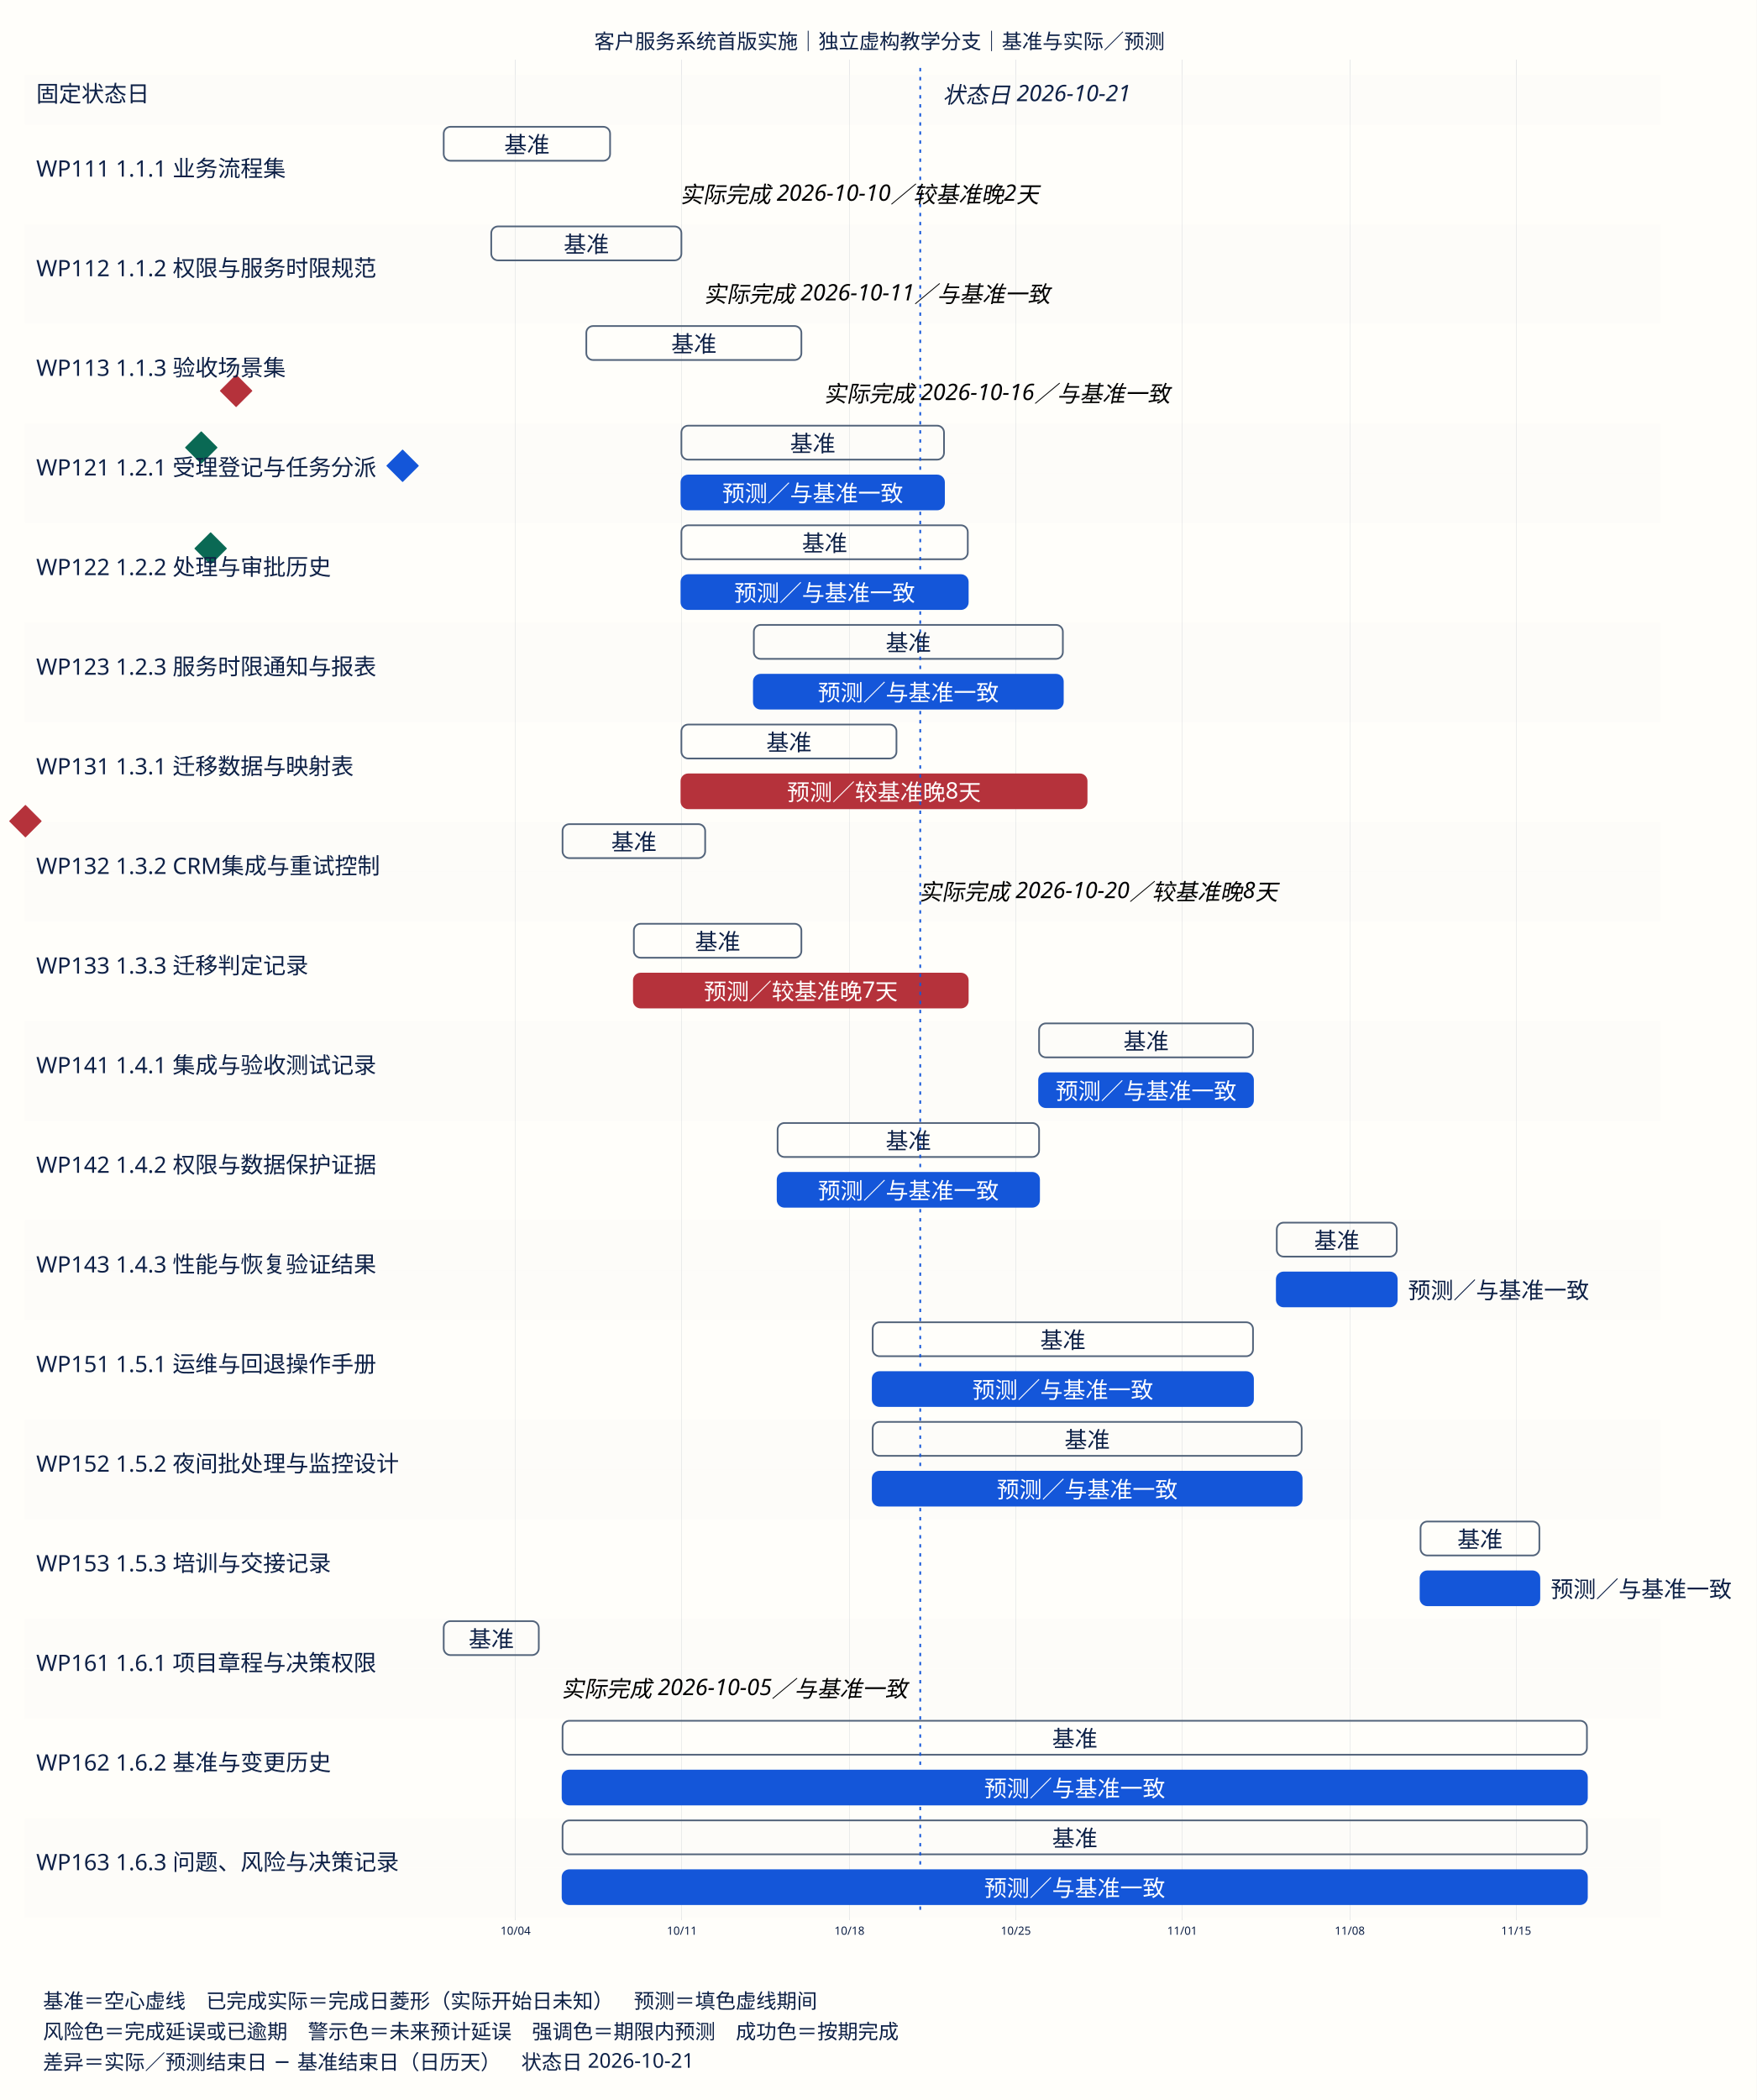
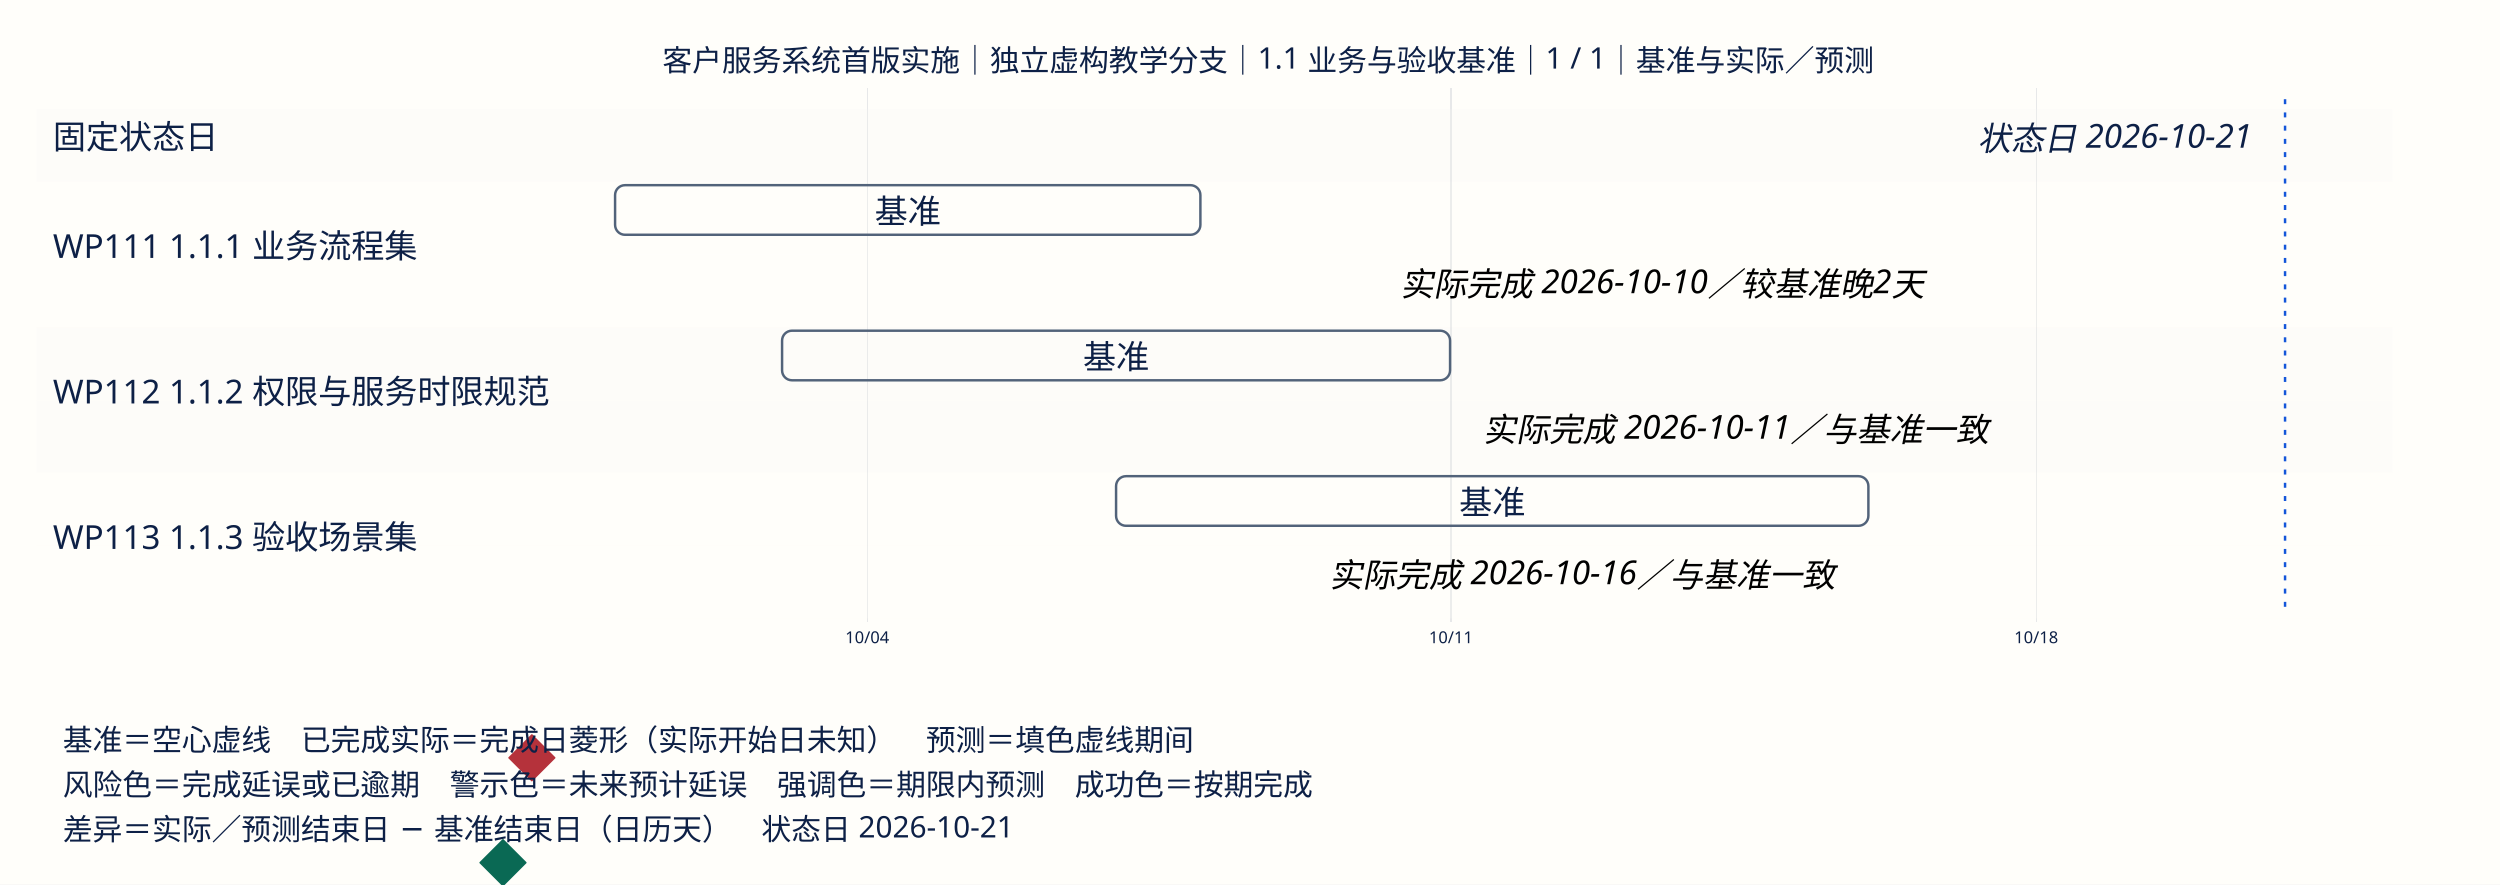
- <svg xmlns="http://www.w3.org/2000/svg" id="taskobo_workbench_2" width="1552" viewBox="-22 -18 1552 1855" style="" role="graphics-document document" aria-roledescription="gantt" data-taskobo-gantt-as-of="2026-10-21" height="1855">
-   <rect x="-22" y="-18" width="1552" height="1855" fill="#FFFEFA" class="taskobo-canvas-background" />
+ <svg xmlns="http://www.w3.org/2000/svg" id="taskobo_workbench_2" width="1512" viewBox="-22 -18 1512 535" style="" role="graphics-document document" aria-roledescription="gantt" data-taskobo-gantt-as-of="2026-10-21" height="535">
+   <rect x="-22" y="-18" width="1512" height="535" fill="#FFFEFA" class="taskobo-canvas-background" />
  <style>#taskobo_workbench_2{font-family:"Noto Sans JP","Hiragino Kaku Gothic ProN","Yu Gothic",Meiryo,"Microsoft YaHei",sans-serif;font-size:22px;fill:#0D2046;}@keyframes edge-animation-frame{from{stroke-dashoffset:0;}}@keyframes dash{to{stroke-dashoffset:0;}}#taskobo_workbench_2 .edge-animation-slow{stroke-dasharray:9,5!important;stroke-dashoffset:900;animation:dash 50s linear infinite;stroke-linecap:round;}#taskobo_workbench_2 .edge-animation-fast{stroke-dasharray:9,5!important;stroke-dashoffset:900;animation:dash 20s linear infinite;stroke-linecap:round;}#taskobo_workbench_2 .error-icon{fill:#FFFEFA;}#taskobo_workbench_2 .error-text{fill:#0D2046;stroke:#0D2046;}#taskobo_workbench_2 .edge-thickness-normal{stroke-width:1.5px;}#taskobo_workbench_2 .edge-thickness-thick{stroke-width:3.5px;}#taskobo_workbench_2 .edge-pattern-solid{stroke-dasharray:0;}#taskobo_workbench_2 .edge-thickness-invisible{stroke-width:0;fill:none;}#taskobo_workbench_2 .edge-pattern-dashed{stroke-dasharray:3;}#taskobo_workbench_2 .edge-pattern-dotted{stroke-dasharray:2;}#taskobo_workbench_2 .marker{fill:#77869D;stroke:#77869D;}#taskobo_workbench_2 .marker.cross{stroke:#77869D;}#taskobo_workbench_2 svg{font-family:"Noto Sans JP","Hiragino Kaku Gothic ProN","Yu Gothic",Meiryo,"Microsoft YaHei",sans-serif;font-size:22px;}#taskobo_workbench_2 p{margin:0;}#taskobo_workbench_2 .mermaid-main-font{font-family:"Noto Sans JP","Hiragino Kaku Gothic ProN","Yu Gothic",Meiryo,"Microsoft YaHei",sans-serif;}#taskobo_workbench_2 .exclude-range{fill:#E7E8E9;}#taskobo_workbench_2 .section{stroke:none;opacity:0.2;}#taskobo_workbench_2 .section0{fill:#F7F6F4;}#taskobo_workbench_2 .section2{fill:#F7F6F4;}#taskobo_workbench_2 .section1,#taskobo_workbench_2 .section3{fill:#FFFEFA;opacity:0.2;}#taskobo_workbench_2 .sectionTitle0{fill:#0D2046;}#taskobo_workbench_2 .sectionTitle1{fill:#0D2046;}#taskobo_workbench_2 .sectionTitle2{fill:#0D2046;}#taskobo_workbench_2 .sectionTitle3{fill:#0D2046;}#taskobo_workbench_2 .sectionTitle{text-anchor:start;font-family:"Noto Sans JP","Hiragino Kaku Gothic ProN","Yu Gothic",Meiryo,"Microsoft YaHei",sans-serif;}#taskobo_workbench_2 .grid .tick{stroke:#E7E8E9;opacity:0.8;shape-rendering:crispEdges;}#taskobo_workbench_2 .grid .tick text{font-family:"Noto Sans JP","Hiragino Kaku Gothic ProN","Yu Gothic",Meiryo,"Microsoft YaHei",sans-serif;fill:#0D2046;}#taskobo_workbench_2 .grid path{stroke-width:0;}#taskobo_workbench_2 .today{fill:none;stroke:red;stroke-width:2px;}#taskobo_workbench_2 .task{stroke-width:2;}#taskobo_workbench_2 .taskText{text-anchor:middle;font-family:"Noto Sans JP","Hiragino Kaku Gothic ProN","Yu Gothic",Meiryo,"Microsoft YaHei",sans-serif;}#taskobo_workbench_2 .taskTextOutsideRight{fill:#0D2046;text-anchor:start;font-family:"Noto Sans JP","Hiragino Kaku Gothic ProN","Yu Gothic",Meiryo,"Microsoft YaHei",sans-serif;}#taskobo_workbench_2 .taskTextOutsideLeft{fill:#0D2046;text-anchor:end;}#taskobo_workbench_2 .task.clickable{cursor:pointer;}#taskobo_workbench_2 .taskText.clickable{cursor:pointer;fill:#003163!important;font-weight:bold;}#taskobo_workbench_2 .taskTextOutsideLeft.clickable{cursor:pointer;fill:#003163!important;font-weight:bold;}#taskobo_workbench_2 .taskTextOutsideRight.clickable{cursor:pointer;fill:#003163!important;font-weight:bold;}#taskobo_workbench_2 .taskText0,#taskobo_workbench_2 .taskText1,#taskobo_workbench_2 .taskText2,#taskobo_workbench_2 .taskText3{fill:#FFFFFF;}#taskobo_workbench_2 .task0,#taskobo_workbench_2 .task1,#taskobo_workbench_2 .task2,#taskobo_workbench_2 .task3{fill:#1456D9;stroke:#1456D9;}#taskobo_workbench_2 .taskTextOutside0,#taskobo_workbench_2 .taskTextOutside2{fill:#0D2046;}#taskobo_workbench_2 .taskTextOutside1,#taskobo_workbench_2 .taskTextOutside3{fill:#0D2046;}#taskobo_workbench_2 .active0,#taskobo_workbench_2 .active1,#taskobo_workbench_2 .active2,#taskobo_workbench_2 .active3{fill:#EAEFF7;stroke:#1456D9;}#taskobo_workbench_2 .activeText0,#taskobo_workbench_2 .activeText1,#taskobo_workbench_2 .activeText2,#taskobo_workbench_2 .activeText3{fill:#0D2046!important;}#taskobo_workbench_2 .done0,#taskobo_workbench_2 .done1,#taskobo_workbench_2 .done2,#taskobo_workbench_2 .done3{stroke:#0A6954;fill:#E9F1EB;stroke-width:2;}#taskobo_workbench_2 .doneText0,#taskobo_workbench_2 .doneText1,#taskobo_workbench_2 .doneText2,#taskobo_workbench_2 .doneText3{fill:#0D2046!important;}#taskobo_workbench_2 .doneText0.taskTextOutsideLeft,#taskobo_workbench_2 .doneText0.taskTextOutsideRight,#taskobo_workbench_2 .doneText1.taskTextOutsideLeft,#taskobo_workbench_2 .doneText1.taskTextOutsideRight,#taskobo_workbench_2 .doneText2.taskTextOutsideLeft,#taskobo_workbench_2 .doneText2.taskTextOutsideRight,#taskobo_workbench_2 .doneText3.taskTextOutsideLeft,#taskobo_workbench_2 .doneText3.taskTextOutsideRight{fill:#0D2046!important;}#taskobo_workbench_2 .crit0,#taskobo_workbench_2 .crit1,#taskobo_workbench_2 .crit2,#taskobo_workbench_2 .crit3{stroke:#B5323B;fill:#B5323B;stroke-width:2;}#taskobo_workbench_2 .activeCrit0,#taskobo_workbench_2 .activeCrit1,#taskobo_workbench_2 .activeCrit2,#taskobo_workbench_2 .activeCrit3{stroke:#B5323B;fill:#EAEFF7;stroke-width:2;}#taskobo_workbench_2 .doneCrit0,#taskobo_workbench_2 .doneCrit1,#taskobo_workbench_2 .doneCrit2,#taskobo_workbench_2 .doneCrit3{stroke:#B5323B;fill:#E9F1EB;stroke-width:2;cursor:pointer;shape-rendering:crispEdges;}#taskobo_workbench_2 .milestone{transform:rotate(45deg) scale(0.8,0.8);}#taskobo_workbench_2 .milestoneText{font-style:italic;}#taskobo_workbench_2 .doneCritText0,#taskobo_workbench_2 .doneCritText1,#taskobo_workbench_2 .doneCritText2,#taskobo_workbench_2 .doneCritText3{fill:#0D2046!important;}#taskobo_workbench_2 .doneCritText0.taskTextOutsideLeft,#taskobo_workbench_2 .doneCritText0.taskTextOutsideRight,#taskobo_workbench_2 .doneCritText1.taskTextOutsideLeft,#taskobo_workbench_2 .doneCritText1.taskTextOutsideRight,#taskobo_workbench_2 .doneCritText2.taskTextOutsideLeft,#taskobo_workbench_2 .doneCritText2.taskTextOutsideRight,#taskobo_workbench_2 .doneCritText3.taskTextOutsideLeft,#taskobo_workbench_2 .doneCritText3.taskTextOutsideRight{fill:#0D2046!important;}#taskobo_workbench_2 .vert{stroke:navy;}#taskobo_workbench_2 .vertText{font-size:15px;text-anchor:middle;fill:navy!important;}#taskobo_workbench_2 .activeCritText0,#taskobo_workbench_2 .activeCritText1,#taskobo_workbench_2 .activeCritText2,#taskobo_workbench_2 .activeCritText3{fill:#0D2046!important;}#taskobo_workbench_2 .titleText{text-anchor:middle;font-size:18px;fill:#0D2046;font-family:"Noto Sans JP","Hiragino Kaku Gothic ProN","Yu Gothic",Meiryo,"Microsoft YaHei",sans-serif;}#taskobo_workbench_2 .node .neo-node{stroke:#52637A;}#taskobo_workbench_2 [data-look="neo"].node rect,#taskobo_workbench_2 [data-look="neo"].cluster rect,#taskobo_workbench_2 [data-look="neo"].node polygon{stroke:#52637A;filter:none;}#taskobo_workbench_2 [data-look="neo"].swimlane.cluster rect{filter:none;}#taskobo_workbench_2 [data-look="neo"].node path{stroke:#52637A;stroke-width:1.5px;}#taskobo_workbench_2 [data-look="neo"].node .outer-path{filter:none;}#taskobo_workbench_2 [data-look="neo"].node .neo-line path{stroke:#52637A;filter:none;}#taskobo_workbench_2 [data-look="neo"].node circle{stroke:#52637A;filter:none;}#taskobo_workbench_2 [data-look="neo"].node circle .state-start{fill:#000000;}#taskobo_workbench_2 [data-look="neo"].icon-shape .icon{fill:#52637A;filter:none;}#taskobo_workbench_2 [data-look="neo"].icon-shape .icon-neo path{stroke:#52637A;filter:none;}#taskobo_workbench_2 .node rect.basic,#taskobo_workbench_2 .node rect.label-container,#taskobo_workbench_2 .statediagram-state rect.basic,#taskobo_workbench_2 rect.actor,#taskobo_workbench_2 rect.task:not(.milestone),#taskobo_workbench_2 rect.note,#taskobo_workbench_2 rect.activation0,#taskobo_workbench_2 rect.activation1{rx:6px!important;ry:6px!important;stroke-width:1.5px!important;}#taskobo_workbench_2 .node polygon,#taskobo_workbench_2 .node path,#taskobo_workbench_2 .statediagram-state polygon,#taskobo_workbench_2 rect.milestone{stroke-width:1.5px!important;stroke-linejoin:round!important;}#taskobo_workbench_2 rect.milestone{transform:rotate(45deg) scale(0.65);rx:0!important;ry:0!important;}#taskobo_workbench_2 .flowchart-link,#taskobo_workbench_2 .edgePaths path,#taskobo_workbench_2 path.transition,#taskobo_workbench_2 .messageLine0,#taskobo_workbench_2 .messageLine1{stroke-width:1.5px!important;stroke-linecap:round!important;stroke-linejoin:round!important;}#taskobo_workbench_2 .actor-line,#taskobo_workbench_2 .loopLine{stroke:rgb(119, 134, 157)!important;stroke-width:1px!important;stroke-linecap:round!important;stroke-linejoin:round!important;}#taskobo_workbench_2 .loopLine,#taskobo_workbench_2 .messageLine1{stroke-dasharray:4,4!important;}#taskobo_workbench_2 .edgeLabel text,#taskobo_workbench_2 .edgeLabel tspan{font-size:18px!important;font-weight:400!important;fill:rgb(82, 99, 122)!important;}#taskobo_workbench_2 .edgeLabel rect,#taskobo_workbench_2 .edgeLabel .labelBkg{fill:rgb(255, 254, 250)!important;opacity:1!important;}#taskobo_workbench_2 .nodeLabel,#taskobo_workbench_2 .nodeLabel tspan{font-weight:500;}#taskobo_workbench_2 .messageText,#taskobo_workbench_2 .loopText,#taskobo_workbench_2 .loopText tspan,#taskobo_workbench_2 .labelText{font-size:20px!important;}#taskobo_workbench_2 .actor{font-size:21px!important;font-weight:500!important;}#taskobo_workbench_2 .taskText{font-weight:500!important;}#taskobo_workbench_2 .taskTextOutsideRight,#taskobo_workbench_2 .taskTextOutsideLeft{fill:rgb(13, 32, 70)!important;}#taskobo_workbench_2 .grid .tick,#taskobo_workbench_2 .grid .tick line{stroke:rgb(231, 232, 233)!important;stroke-width:0.75px!important;opacity:1!important;}#taskobo_workbench_2 .classGroup rect,#taskobo_workbench_2 .classGroup .divider,#taskobo_workbench_2 .er.entityBox,#taskobo_workbench_2 .er.relationshipLine,#taskobo_workbench_2 .relationshipLine,#taskobo_workbench_2 .requirement,#taskobo_workbench_2 .requirement-relationship{stroke-width:1.5px!important;stroke-linejoin:round!important;}#taskobo_workbench_2 .classGroup rect,#taskobo_workbench_2 .er.entityBox,#taskobo_workbench_2 .requirement{rx:6px!important;ry:6px!important;}#taskobo_workbench_2 .em-box foreignobject span{color:rgb(13, 32, 70)!important;}#taskobo_workbench_2 .eventWrapper{filter:none!important;}#taskobo_workbench_2 .packetBlock{fill:rgb(255, 255, 255)!important;stroke:rgb(82, 99, 122)!important;stroke-width:1.5px!important;}#taskobo_workbench_2 .packetLabel,#taskobo_workbench_2 .packetTitle{fill:rgb(13, 32, 70)!important;}#taskobo_workbench_2 .packetByte.start,#taskobo_workbench_2 .packetByte.end{fill:rgb(82, 99, 122)!important;}#taskobo_workbench_2 text.journey-section.section-type-0{fill:rgb(255, 255, 255)!important;}#taskobo_workbench_2 text.journey-section.section-type-1{fill:rgb(255, 255, 255)!important;}#taskobo_workbench_2 text.journey-section.section-type-2{fill:rgb(255, 255, 255)!important;}#taskobo_workbench_2 text.journey-section.section-type-3{fill:rgb(0, 0, 0)!important;}#taskobo_workbench_2 text.journey-section.section-type-4{fill:rgb(255, 255, 255)!important;}#taskobo_workbench_2 text.journey-section.section-type-5{fill:rgb(255, 255, 255)!important;}#taskobo_workbench_2 text.journey-section.section-type-6{fill:rgb(255, 255, 255)!important;}#taskobo_workbench_2 text.journey-section.section-type-7{fill:rgb(255, 255, 255)!important;}#taskobo_workbench_2 circle.actor-0{fill:rgb(20, 86, 217)!important;stroke:rgb(255, 255, 255)!important;}#taskobo_workbench_2 circle.actor-1{fill:rgb(22, 125, 145)!important;stroke:rgb(255, 255, 255)!important;}#taskobo_workbench_2 circle.actor-2{fill:rgb(121, 96, 173)!important;stroke:rgb(255, 255, 255)!important;}#taskobo_workbench_2 circle.actor-3{fill:rgb(173, 114, 43)!important;stroke:rgb(0, 0, 0)!important;}#taskobo_workbench_2 circle.actor-4{fill:rgb(82, 110, 136)!important;stroke:rgb(255, 255, 255)!important;}#taskobo_workbench_2 circle.actor-5{fill:rgb(161, 79, 121)!important;stroke:rgb(255, 255, 255)!important;}#taskobo_workbench_2 circle.actor-6{fill:rgb(58, 117, 166)!important;stroke:rgb(255, 255, 255)!important;}#taskobo_workbench_2 circle.actor-7{fill:rgb(71, 120, 111)!important;stroke:rgb(255, 255, 255)!important;}#taskobo_workbench_2 circle.face{fill:rgb(255, 255, 255)!important;stroke:rgb(82, 99, 122)!important;}#taskobo_workbench_2 circle.face~circle[r="1.5"]{fill:rgb(13, 32, 70)!important;stroke:rgb(13, 32, 70)!important;}#taskobo_workbench_2 .mouth{fill:rgb(13, 32, 70)!important;stroke:rgb(13, 32, 70)!important;}#taskobo_workbench_2 .task-line{stroke:rgb(119, 134, 157)!important;}#taskobo_workbench_2 :root{--mermaid-font-family:"Noto Sans JP","Hiragino Kaku Gothic ProN","Yu Gothic",Meiryo,"Microsoft YaHei",sans-serif;}</style>
  <g />
-   <g class="grid" transform="translate(370, 1678)" fill="none" font-size="10" font-family="sans-serif" text-anchor="middle">
-     <path class="domain" stroke="currentColor" d="M0.5,-1643V0.5H1010.5V-1643" />
-     <g class="tick" opacity="1" transform="translate(63.5,0)">
-       <line stroke="currentColor" y2="-1643" />
+   <g class="grid" transform="translate(350, 358)" fill="none" font-size="10" font-family="sans-serif" text-anchor="middle">
+     <path class="domain" stroke="currentColor" d="M0.5,-323V0.5H1010.5V-323" />
+     <g class="tick" opacity="1" transform="translate(152.5,0)">
+       <line stroke="currentColor" y2="-323" />
      <text fill="#000" y="3" dy="1em" stroke="none" font-size="10" style="text-anchor: middle;">10/04</text>
    </g>
-     <g class="tick" opacity="1" transform="translate(210.5,0)">
-       <line stroke="currentColor" y2="-1643" />
+     <g class="tick" opacity="1" transform="translate(505.5,0)">
+       <line stroke="currentColor" y2="-323" />
      <text fill="#000" y="3" dy="1em" stroke="none" font-size="10" style="text-anchor: middle;">10/11</text>
    </g>
-     <g class="tick" opacity="1" transform="translate(358.5,0)">
-       <line stroke="currentColor" y2="-1643" />
+     <g class="tick" opacity="1" transform="translate(859.5,0)">
+       <line stroke="currentColor" y2="-323" />
      <text fill="#000" y="3" dy="1em" stroke="none" font-size="10" style="text-anchor: middle;">10/18</text>
-     </g>
-     <g class="tick" opacity="1" transform="translate(505.5,0)">
-       <line stroke="currentColor" y2="-1643" />
-       <text fill="#000" y="3" dy="1em" stroke="none" font-size="10" style="text-anchor: middle;">10/25</text>
-     </g>
-     <g class="tick" opacity="1" transform="translate(652.5,0)">
-       <line stroke="currentColor" y2="-1643" />
-       <text fill="#000" y="3" dy="1em" stroke="none" font-size="10" style="text-anchor: middle;">11/01</text>
-     </g>
-     <g class="tick" opacity="1" transform="translate(800.5,0)">
-       <line stroke="currentColor" y2="-1643" />
-       <text fill="#000" y="3" dy="1em" stroke="none" font-size="10" style="text-anchor: middle;">11/08</text>
-     </g>
-     <g class="tick" opacity="1" transform="translate(947.5,0)">
-       <line stroke="currentColor" y2="-1643" />
-       <text fill="#000" y="3" dy="1em" stroke="none" font-size="10" style="text-anchor: middle;">11/15</text>
    </g>
  </g>
  <g>
-     <rect x="0" y="92" width="1445" height="44" class="section section1" />
-     <rect x="0" y="1412" width="1445" height="44" class="section section0" />
-     <rect x="0" y="180" width="1445" height="44" class="section section0" />
-     <rect x="0" y="1456" width="1445" height="44" class="section section0" />
-     <rect x="0" y="708" width="1445" height="44" class="section section0" />
-     <rect x="0" y="1500" width="1445" height="44" class="section section1" />
-     <rect x="0" y="1544" width="1445" height="44" class="section section1" />
-     <rect x="0" y="1588" width="1445" height="44" class="section section0" />
-     <rect x="0" y="1632" width="1445" height="44" class="section section0" />
-     <rect x="0" y="268" width="1445" height="44" class="section section1" />
-     <rect x="0" y="796" width="1445" height="44" class="section section1" />
-     <rect x="0" y="840" width="1445" height="44" class="section section1" />
-     <rect x="0" y="136" width="1445" height="44" class="section section1" />
-     <rect x="0" y="224" width="1445" height="44" class="section section0" />
-     <rect x="0" y="356" width="1445" height="44" class="section section0" />
-     <rect x="0" y="400" width="1445" height="44" class="section section0" />
-     <rect x="0" y="444" width="1445" height="44" class="section section1" />
-     <rect x="0" y="488" width="1445" height="44" class="section section1" />
-     <rect x="0" y="620" width="1445" height="44" class="section section1" />
-     <rect x="0" y="664" width="1445" height="44" class="section section1" />
-     <rect x="0" y="532" width="1445" height="44" class="section section0" />
-     <rect x="0" y="576" width="1445" height="44" class="section section0" />
-     <rect x="0" y="972" width="1445" height="44" class="section section1" />
-     <rect x="0" y="1016" width="1445" height="44" class="section section1" />
-     <rect x="0" y="312" width="1445" height="44" class="section section1" />
-     <rect x="0" y="1148" width="1445" height="44" class="section section1" />
-     <rect x="0" y="1192" width="1445" height="44" class="section section1" />
-     <rect x="0" y="1236" width="1445" height="44" class="section section0" />
-     <rect x="0" y="1280" width="1445" height="44" class="section section0" />
-     <rect x="0" y="752" width="1445" height="44" class="section section0" />
-     <rect x="0" y="48" width="1445" height="44" class="section section0" />
-     <rect x="0" y="884" width="1445" height="44" class="section section0" />
-     <rect x="0" y="928" width="1445" height="44" class="section section0" />
-     <rect x="0" y="1060" width="1445" height="44" class="section section0" />
-     <rect x="0" y="1104" width="1445" height="44" class="section section0" />
-     <rect x="0" y="1324" width="1445" height="44" class="section section1" />
-     <rect x="0" y="1368" width="1445" height="44" class="section section1" />
+     <rect x="0" y="92" width="1425" height="44" class="section section1" />
+     <rect x="0" y="180" width="1425" height="44" class="section section0" />
+     <rect x="0" y="268" width="1425" height="44" class="section section1" />
+     <rect x="0" y="136" width="1425" height="44" class="section section1" />
+     <rect x="0" y="224" width="1425" height="44" class="section section0" />
+     <rect x="0" y="312" width="1425" height="44" class="section section1" />
+     <rect x="0" y="48" width="1425" height="44" class="section section0" />
  </g>
  <g>
-     <rect id="taskobo_workbench_2-b0" rx="6" ry="6" x="370" y="94" width="147" height="30" transform-origin="443.5px 109px" class="task task1" data-taskobo-gantt-state="baseline" style="fill: none !important; stroke: rgb(82, 99, 122) !important; stroke-dasharray: 5, 3 !important; stroke-width: 1.5 !important;" />
-     <rect id="taskobo_workbench_2-b15" rx="6" ry="6" x="370" y="1414" width="84" height="30" transform-origin="412px 1429px" class="task task0" data-taskobo-gantt-state="baseline" style="fill: none !important; stroke: rgb(82, 99, 122) !important; stroke-dasharray: 5, 3 !important; stroke-width: 1.5 !important;" />
-     <rect id="taskobo_workbench_2-b1" rx="6" ry="6" x="412" y="182" width="168" height="30" transform-origin="496px 197px" class="task task0" data-taskobo-gantt-state="baseline" style="fill: none !important; stroke: rgb(82, 99, 122) !important; stroke-dasharray: 5, 3 !important; stroke-width: 1.5 !important;" />
-     <rect id="taskobo_workbench_2-c15" rx="3" ry="3" x="439" y="1458" width="30" height="30" transform-origin="454px 1473px" class="task milestone  done0" data-taskobo-gantt-state="completed-on-time" data-variance-days="0" aria-label="实际完成 2026-10-05／与基准一致：已完成且按期，基准结束 2026-10-05，实际结束 2026-10-05，差异 0 日历天" style="fill: rgb(10, 105, 84) !important; stroke: rgb(10, 105, 84) !important; stroke-width: 1.5 !important; stroke-dasharray: none !important;" />
-     <rect id="taskobo_workbench_2-b7" rx="6" ry="6" x="475" y="710" width="126" height="30" transform-origin="538px 725px" class="task task0" data-taskobo-gantt-state="baseline" style="fill: none !important; stroke: rgb(82, 99, 122) !important; stroke-dasharray: 5, 3 !important; stroke-width: 1.5 !important;" />
-     <rect id="taskobo_workbench_2-b16" rx="6" ry="6" x="475" y="1502" width="905" height="30" transform-origin="927.5px 1517px" class="task task1" data-taskobo-gantt-state="baseline" style="fill: none !important; stroke: rgb(82, 99, 122) !important; stroke-dasharray: 5, 3 !important; stroke-width: 1.5 !important;" />
-     <rect id="taskobo_workbench_2-c16" rx="6" ry="6" x="475" y="1546" width="905" height="30" transform-origin="927.5px 1561px" class="task active1" data-taskobo-gantt-state="on-track" data-variance-days="0" aria-label="预测／与基准一致：预计按期，基准结束 2026-11-18，预测结束 2026-11-18，差异 0 日历天" style="fill: rgb(20, 86, 217) !important; stroke: rgb(20, 86, 217) !important; stroke-width: 1.5 !important; stroke-dasharray: 6, 3 !important;" />
-     <rect id="taskobo_workbench_2-b17" rx="6" ry="6" x="475" y="1590" width="905" height="30" transform-origin="927.5px 1605px" class="task task0" data-taskobo-gantt-state="baseline" style="fill: none !important; stroke: rgb(82, 99, 122) !important; stroke-dasharray: 5, 3 !important; stroke-width: 1.5 !important;" />
-     <rect id="taskobo_workbench_2-c17" rx="6" ry="6" x="475" y="1634" width="905" height="30" transform-origin="927.5px 1649px" class="task active0" data-taskobo-gantt-state="on-track" data-variance-days="0" aria-label="预测／与基准一致：预计按期，基准结束 2026-11-18，预测结束 2026-11-18，差异 0 日历天" style="fill: rgb(20, 86, 217) !important; stroke: rgb(20, 86, 217) !important; stroke-width: 1.5 !important; stroke-dasharray: 6, 3 !important;" />
-     <rect id="taskobo_workbench_2-b2" rx="6" ry="6" x="496" y="270" width="190" height="30" transform-origin="591px 285px" class="task task1" data-taskobo-gantt-state="baseline" style="fill: none !important; stroke: rgb(82, 99, 122) !important; stroke-dasharray: 5, 3 !important; stroke-width: 1.5 !important;" />
-     <rect id="taskobo_workbench_2-b8" rx="6" ry="6" x="538" y="798" width="148" height="30" transform-origin="612px 813px" class="task task1" data-taskobo-gantt-state="baseline" style="fill: none !important; stroke: rgb(82, 99, 122) !important; stroke-dasharray: 5, 3 !important; stroke-width: 1.5 !important;" />
-     <rect id="taskobo_workbench_2-c8" rx="6" ry="6" x="538" y="842" width="295" height="30" transform-origin="685.5px 857px" class="task active1" data-taskobo-gantt-state="overdue" data-variance-days="7" aria-label="预测／较基准晚7天：未完成且已逾期，基准结束 2026-10-16，预测结束 2026-10-23，差异 +7 日历天" style="fill: rgb(181, 50, 59) !important; stroke: rgb(181, 50, 59) !important; stroke-width: 1.5 !important; stroke-dasharray: 6, 3 !important;" />
-     <rect id="taskobo_workbench_2-c0" rx="3" ry="3" x="544" y="138" width="30" height="30" transform-origin="559px 153px" class="task milestone  done1" data-taskobo-gantt-state="completed-late" data-variance-days="2" aria-label="实际完成 2026-10-10／较基准晚2天：已完成且确认延期，基准结束 2026-10-08，实际结束 2026-10-10，差异 +2 日历天" style="fill: rgb(181, 50, 59) !important; stroke: rgb(181, 50, 59) !important; stroke-width: 1.5 !important; stroke-dasharray: none !important;" />
-     <rect id="taskobo_workbench_2-c1" rx="3" ry="3" x="565" y="226" width="30" height="30" transform-origin="580px 241px" class="task milestone  done0" data-taskobo-gantt-state="completed-on-time" data-variance-days="0" aria-label="实际完成 2026-10-11／与基准一致：已完成且按期，基准结束 2026-10-11，实际结束 2026-10-11，差异 0 日历天" style="fill: rgb(10, 105, 84) !important; stroke: rgb(10, 105, 84) !important; stroke-width: 1.5 !important; stroke-dasharray: none !important;" />
-     <rect id="taskobo_workbench_2-b3" rx="6" ry="6" x="580" y="358" width="232" height="30" transform-origin="696px 373px" class="task task0" data-taskobo-gantt-state="baseline" style="fill: none !important; stroke: rgb(82, 99, 122) !important; stroke-dasharray: 5, 3 !important; stroke-width: 1.5 !important;" />
-     <rect id="taskobo_workbench_2-c3" rx="6" ry="6" x="580" y="402" width="232" height="30" transform-origin="696px 417px" class="task active0" data-taskobo-gantt-state="on-track" data-variance-days="0" aria-label="预测／与基准一致：预计按期，基准结束 2026-10-22，预测结束 2026-10-22，差异 0 日历天" style="fill: rgb(20, 86, 217) !important; stroke: rgb(20, 86, 217) !important; stroke-width: 1.5 !important; stroke-dasharray: 6, 3 !important;" />
-     <rect id="taskobo_workbench_2-b4" rx="6" ry="6" x="580" y="446" width="253" height="30" transform-origin="706.5px 461px" class="task task1" data-taskobo-gantt-state="baseline" style="fill: none !important; stroke: rgb(82, 99, 122) !important; stroke-dasharray: 5, 3 !important; stroke-width: 1.5 !important;" />
-     <rect id="taskobo_workbench_2-c4" rx="6" ry="6" x="580" y="490" width="253" height="30" transform-origin="706.5px 505px" class="task active1" data-taskobo-gantt-state="on-track" data-variance-days="0" aria-label="预测／与基准一致：预计按期，基准结束 2026-10-23，预测结束 2026-10-23，差异 0 日历天" style="fill: rgb(20, 86, 217) !important; stroke: rgb(20, 86, 217) !important; stroke-width: 1.5 !important; stroke-dasharray: 6, 3 !important;" />
-     <rect id="taskobo_workbench_2-b6" rx="6" ry="6" x="580" y="622" width="190" height="30" transform-origin="675px 637px" class="task task1" data-taskobo-gantt-state="baseline" style="fill: none !important; stroke: rgb(82, 99, 122) !important; stroke-dasharray: 5, 3 !important; stroke-width: 1.5 !important;" />
-     <rect id="taskobo_workbench_2-c6" rx="6" ry="6" x="580" y="666" width="358" height="30" transform-origin="759px 681px" class="task active1" data-taskobo-gantt-state="overdue" data-variance-days="8" aria-label="预测／较基准晚8天：未完成且已逾期，基准结束 2026-10-20，预测结束 2026-10-28，差异 +8 日历天" style="fill: rgb(181, 50, 59) !important; stroke: rgb(181, 50, 59) !important; stroke-width: 1.5 !important; stroke-dasharray: 6, 3 !important;" />
-     <rect id="taskobo_workbench_2-b5" rx="6" ry="6" x="644" y="534" width="273" height="30" transform-origin="780.5px 549px" class="task task0" data-taskobo-gantt-state="baseline" style="fill: none !important; stroke: rgb(82, 99, 122) !important; stroke-dasharray: 5, 3 !important; stroke-width: 1.5 !important;" />
-     <rect id="taskobo_workbench_2-c5" rx="6" ry="6" x="644" y="578" width="273" height="30" transform-origin="780.5px 593px" class="task active0" data-taskobo-gantt-state="on-track" data-variance-days="0" aria-label="预测／与基准一致：预计按期，基准结束 2026-10-27，预测结束 2026-10-27，差异 0 日历天" style="fill: rgb(20, 86, 217) !important; stroke: rgb(20, 86, 217) !important; stroke-width: 1.5 !important; stroke-dasharray: 6, 3 !important;" />
-     <rect id="taskobo_workbench_2-b10" rx="6" ry="6" x="665" y="974" width="231" height="30" transform-origin="780.5px 989px" class="task task1" data-taskobo-gantt-state="baseline" style="fill: none !important; stroke: rgb(82, 99, 122) !important; stroke-dasharray: 5, 3 !important; stroke-width: 1.5 !important;" />
-     <rect id="taskobo_workbench_2-c10" rx="6" ry="6" x="665" y="1018" width="231" height="30" transform-origin="780.5px 1033px" class="task active1" data-taskobo-gantt-state="on-track" data-variance-days="0" aria-label="预测／与基准一致：预计按期，基准结束 2026-10-26，预测结束 2026-10-26，差异 0 日历天" style="fill: rgb(20, 86, 217) !important; stroke: rgb(20, 86, 217) !important; stroke-width: 1.5 !important; stroke-dasharray: 6, 3 !important;" />
-     <rect id="taskobo_workbench_2-c2" rx="3" ry="3" x="671" y="314" width="30" height="30" transform-origin="686px 329px" class="task milestone  done1" data-taskobo-gantt-state="completed-on-time" data-variance-days="0" aria-label="实际完成 2026-10-16／与基准一致：已完成且按期，基准结束 2026-10-16，实际结束 2026-10-16，差异 0 日历天" style="fill: rgb(10, 105, 84) !important; stroke: rgb(10, 105, 84) !important; stroke-width: 1.5 !important; stroke-dasharray: none !important;" />
-     <rect id="taskobo_workbench_2-b12" rx="6" ry="6" x="749" y="1150" width="336" height="30" transform-origin="917px 1165px" class="task task1" data-taskobo-gantt-state="baseline" style="fill: none !important; stroke: rgb(82, 99, 122) !important; stroke-dasharray: 5, 3 !important; stroke-width: 1.5 !important;" />
-     <rect id="taskobo_workbench_2-c12" rx="6" ry="6" x="749" y="1194" width="336" height="30" transform-origin="917px 1209px" class="task active1" data-taskobo-gantt-state="on-track" data-variance-days="0" aria-label="预测／与基准一致：预计按期，基准结束 2026-11-04，预测结束 2026-11-04，差异 0 日历天" style="fill: rgb(20, 86, 217) !important; stroke: rgb(20, 86, 217) !important; stroke-width: 1.5 !important; stroke-dasharray: 6, 3 !important;" />
-     <rect id="taskobo_workbench_2-b13" rx="6" ry="6" x="749" y="1238" width="379" height="30" transform-origin="938.5px 1253px" class="task task0" data-taskobo-gantt-state="baseline" style="fill: none !important; stroke: rgb(82, 99, 122) !important; stroke-dasharray: 5, 3 !important; stroke-width: 1.5 !important;" />
-     <rect id="taskobo_workbench_2-c13" rx="6" ry="6" x="749" y="1282" width="379" height="30" transform-origin="938.5px 1297px" class="task active0" data-taskobo-gantt-state="on-track" data-variance-days="0" aria-label="预测／与基准一致：预计按期，基准结束 2026-11-06，预测结束 2026-11-06，差异 0 日历天" style="fill: rgb(20, 86, 217) !important; stroke: rgb(20, 86, 217) !important; stroke-width: 1.5 !important; stroke-dasharray: 6, 3 !important;" />
-     <rect id="taskobo_workbench_2-c7" rx="3" ry="3" x="755" y="754" width="30" height="30" transform-origin="770px 769px" class="task milestone  done0" data-taskobo-gantt-state="completed-late" data-variance-days="8" aria-label="实际完成 2026-10-20／较基准晚8天：已完成且确认延期，基准结束 2026-10-12，实际结束 2026-10-20，差异 +8 日历天" style="fill: rgb(181, 50, 59) !important; stroke: rgb(181, 50, 59) !important; stroke-width: 1.5 !important; stroke-dasharray: none !important;" />
-     <line x1="791" x2="791" y1="42" y2="1672" stroke="#1456D9" stroke-width="1.5" stroke-dasharray="3 5" pointer-events="none" class="taskobo-gantt-status-date" aria-label="状态日 2026-10-21" />
-     <rect id="taskobo_workbench_2-status_date" rx="3" ry="3" x="776" y="50" width="30" height="30" transform-origin="791px 65px" class="task milestone  task0" />
-     <rect id="taskobo_workbench_2-b9" rx="6" ry="6" x="896" y="886" width="189" height="30" transform-origin="990.5px 901px" class="task task0" data-taskobo-gantt-state="baseline" style="fill: none !important; stroke: rgb(82, 99, 122) !important; stroke-dasharray: 5, 3 !important; stroke-width: 1.5 !important;" />
-     <rect id="taskobo_workbench_2-c9" rx="6" ry="6" x="896" y="930" width="189" height="30" transform-origin="990.5px 945px" class="task active0" data-taskobo-gantt-state="on-track" data-variance-days="0" aria-label="预测／与基准一致：预计按期，基准结束 2026-11-04，预测结束 2026-11-04，差异 0 日历天" style="fill: rgb(20, 86, 217) !important; stroke: rgb(20, 86, 217) !important; stroke-width: 1.5 !important; stroke-dasharray: 6, 3 !important;" />
-     <rect id="taskobo_workbench_2-b11" rx="6" ry="6" x="1106" y="1062" width="106" height="30" transform-origin="1159px 1077px" class="task task0" data-taskobo-gantt-state="baseline" style="fill: none !important; stroke: rgb(82, 99, 122) !important; stroke-dasharray: 5, 3 !important; stroke-width: 1.5 !important;" />
-     <rect id="taskobo_workbench_2-c11" rx="6" ry="6" x="1106" y="1106" width="106" height="30" transform-origin="1159px 1121px" class="task active0" data-taskobo-gantt-state="on-track" data-variance-days="0" aria-label="预测／与基准一致：预计按期，基准结束 2026-11-10，预测结束 2026-11-10，差异 0 日历天" style="fill: rgb(20, 86, 217) !important; stroke: rgb(20, 86, 217) !important; stroke-width: 1.5 !important; stroke-dasharray: 6, 3 !important;" />
-     <rect id="taskobo_workbench_2-b14" rx="6" ry="6" x="1233" y="1326" width="105" height="30" transform-origin="1285.5px 1341px" class="task task1" data-taskobo-gantt-state="baseline" style="fill: none !important; stroke: rgb(82, 99, 122) !important; stroke-dasharray: 5, 3 !important; stroke-width: 1.5 !important;" />
-     <rect id="taskobo_workbench_2-c14" rx="6" ry="6" x="1233" y="1370" width="105" height="30" transform-origin="1285.5px 1385px" class="task active1" data-taskobo-gantt-state="on-track" data-variance-days="0" aria-label="预测／与基准一致：预计按期，基准结束 2026-11-16，预测结束 2026-11-16，差异 0 日历天" style="fill: rgb(20, 86, 217) !important; stroke: rgb(20, 86, 217) !important; stroke-width: 1.5 !important; stroke-dasharray: 6, 3 !important;" />
-     <text id="taskobo_workbench_2-b0-text" font-size="20" x="443.5" y="117" class="taskText taskText1  width-40" style="fill: rgb(13, 32, 70) !important;">基准 </text>
-     <text id="taskobo_workbench_2-b15-text" font-size="20" x="412" y="1437" class="taskText taskText0  width-40" style="fill: rgb(13, 32, 70) !important;">基准 </text>
-     <text id="taskobo_workbench_2-b1-text" font-size="20" x="496" y="205" class="taskText taskText0  width-40" style="fill: rgb(13, 32, 70) !important;">基准 </text>
-     <text id="taskobo_workbench_2-c15-text" font-size="20" x="474" y="1481" class="taskTextOutsideRight taskTextOutside0  doneText0 milestoneText width-307.171875" data-taskobo-contrast="surface" style="fill: rgb(0, 0, 0) !important;">实际完成 2026-10-05／与基准一致 </text>
-     <text id="taskobo_workbench_2-b7-text" font-size="20" x="538" y="733" class="taskText taskText0  width-40" style="fill: rgb(13, 32, 70) !important;">基准 </text>
-     <text id="taskobo_workbench_2-b16-text" font-size="20" x="927.5" y="1525" class="taskText taskText1  width-40" style="fill: rgb(13, 32, 70) !important;">基准 </text>
-     <text id="taskobo_workbench_2-c16-text" font-size="20" x="927.5" y="1569" class="taskText taskText1 activeText1 width-160" style="fill: rgb(255, 255, 255) !important;">预测／与基准一致 </text>
-     <text id="taskobo_workbench_2-b17-text" font-size="20" x="927.5" y="1613" class="taskText taskText0  width-40" style="fill: rgb(13, 32, 70) !important;">基准 </text>
-     <text id="taskobo_workbench_2-c17-text" font-size="20" x="927.5" y="1657" class="taskText taskText0 activeText0 width-160" style="fill: rgb(255, 255, 255) !important;">预测／与基准一致 </text>
-     <text id="taskobo_workbench_2-b2-text" font-size="20" x="591" y="293" class="taskText taskText1  width-40" style="fill: rgb(13, 32, 70) !important;">基准 </text>
-     <text id="taskobo_workbench_2-b8-text" font-size="20" x="612" y="821" class="taskText taskText1  width-40" style="fill: rgb(13, 32, 70) !important;">基准 </text>
-     <text id="taskobo_workbench_2-c8-text" font-size="20" x="685.5" y="865" class="taskText taskText1 activeText1 width-171.109375" style="fill: rgb(255, 255, 255) !important;">预测／较基准晚7天 </text>
-     <text id="taskobo_workbench_2-c0-text" font-size="20" x="579" y="161" class="taskTextOutsideRight taskTextOutside1  doneText1 milestoneText width-318.265625" data-taskobo-contrast="surface" style="fill: rgb(0, 0, 0) !important;">实际完成 2026-10-10／较基准晚2天 </text>
-     <text id="taskobo_workbench_2-c1-text" font-size="20" x="600" y="249" class="taskTextOutsideRight taskTextOutside0  doneText0 milestoneText width-307.171875" data-taskobo-contrast="surface" style="fill: rgb(0, 0, 0) !important;">实际完成 2026-10-11／与基准一致 </text>
-     <text id="taskobo_workbench_2-b3-text" font-size="20" x="696" y="381" class="taskText taskText0  width-40" style="fill: rgb(13, 32, 70) !important;">基准 </text>
-     <text id="taskobo_workbench_2-c3-text" font-size="20" x="696" y="425" class="taskText taskText0 activeText0 width-160" style="fill: rgb(255, 255, 255) !important;">预测／与基准一致 </text>
-     <text id="taskobo_workbench_2-b4-text" font-size="20" x="706.5" y="469" class="taskText taskText1  width-40" style="fill: rgb(13, 32, 70) !important;">基准 </text>
-     <text id="taskobo_workbench_2-c4-text" font-size="20" x="706.5" y="513" class="taskText taskText1 activeText1 width-160" style="fill: rgb(255, 255, 255) !important;">预测／与基准一致 </text>
-     <text id="taskobo_workbench_2-b6-text" font-size="20" x="675" y="645" class="taskText taskText1  width-40" style="fill: rgb(13, 32, 70) !important;">基准 </text>
-     <text id="taskobo_workbench_2-c6-text" font-size="20" x="759" y="689" class="taskText taskText1 activeText1 width-171.109375" style="fill: rgb(255, 255, 255) !important;">预测／较基准晚8天 </text>
-     <text id="taskobo_workbench_2-b5-text" font-size="20" x="780.5" y="557" class="taskText taskText0  width-40" style="fill: rgb(13, 32, 70) !important;">基准 </text>
-     <text id="taskobo_workbench_2-c5-text" font-size="20" x="780.5" y="601" class="taskText taskText0 activeText0 width-160" style="fill: rgb(255, 255, 255) !important;">预测／与基准一致 </text>
-     <text id="taskobo_workbench_2-b10-text" font-size="20" x="780.5" y="997" class="taskText taskText1  width-40" style="fill: rgb(13, 32, 70) !important;">基准 </text>
-     <text id="taskobo_workbench_2-c10-text" font-size="20" x="780.5" y="1041" class="taskText taskText1 activeText1 width-160" style="fill: rgb(255, 255, 255) !important;">预测／与基准一致 </text>
-     <text id="taskobo_workbench_2-c2-text" font-size="20" x="706" y="337" class="taskTextOutsideRight taskTextOutside1  doneText1 milestoneText width-307.171875" data-taskobo-contrast="surface" style="fill: rgb(0, 0, 0) !important;">实际完成 2026-10-16／与基准一致 </text>
-     <text id="taskobo_workbench_2-b12-text" font-size="20" x="917" y="1173" class="taskText taskText1  width-40" style="fill: rgb(13, 32, 70) !important;">基准 </text>
-     <text id="taskobo_workbench_2-c12-text" font-size="20" x="917" y="1217" class="taskText taskText1 activeText1 width-160" style="fill: rgb(255, 255, 255) !important;">预测／与基准一致 </text>
-     <text id="taskobo_workbench_2-b13-text" font-size="20" x="938.5" y="1261" class="taskText taskText0  width-40" style="fill: rgb(13, 32, 70) !important;">基准 </text>
-     <text id="taskobo_workbench_2-c13-text" font-size="20" x="938.5" y="1305" class="taskText taskText0 activeText0 width-160" style="fill: rgb(255, 255, 255) !important;">预测／与基准一致 </text>
-     <text id="taskobo_workbench_2-c7-text" font-size="20" x="790" y="777" class="taskTextOutsideRight taskTextOutside0  doneText0 milestoneText width-318.265625" data-taskobo-contrast="surface" style="fill: rgb(0, 0, 0) !important;">实际完成 2026-10-20／较基准晚8天 </text>
-     <text id="taskobo_workbench_2-status_date-text" font-size="20" x="811" y="73" class="taskTextOutsideRight taskTextOutside0  milestoneText width-167.171875">状态日 2026-10-21 </text>
-     <text id="taskobo_workbench_2-b9-text" font-size="20" x="990.5" y="909" class="taskText taskText0  width-40" style="fill: rgb(13, 32, 70) !important;">基准 </text>
-     <text id="taskobo_workbench_2-c9-text" font-size="20" x="990.5" y="953" class="taskText taskText0 activeText0 width-160" style="fill: rgb(255, 255, 255) !important;">预测／与基准一致 </text>
-     <text id="taskobo_workbench_2-b11-text" font-size="20" x="1159" y="1085" class="taskText taskText0  width-40" style="fill: rgb(13, 32, 70) !important;">基准 </text>
-     <text id="taskobo_workbench_2-c11-text" font-size="20" x="1222" y="1129" class="taskTextOutsideLeft taskTextOutside0 activeText0 taskTextOutsideRight" text-anchor="start" style="fill: rgb(13, 32, 70) !important; text-anchor: start !important;">预测／与基准一致 </text>
-     <text id="taskobo_workbench_2-b14-text" font-size="20" x="1285.5" y="1349" class="taskText taskText1  width-40" style="fill: rgb(13, 32, 70) !important;">基准 </text>
-     <text id="taskobo_workbench_2-c14-text" font-size="20" x="1348" y="1393" class="taskTextOutsideLeft taskTextOutside1 activeText1 taskTextOutsideRight" text-anchor="start" style="fill: rgb(13, 32, 70) !important; text-anchor: start !important;">预测／与基准一致 </text>
+     <rect id="taskobo_workbench_2-b0" rx="6" ry="6" x="350" y="94" width="354" height="30" transform-origin="527px 109px" class="task task1" data-taskobo-gantt-state="baseline" style="fill: none !important; stroke: rgb(82, 99, 122) !important; stroke-dasharray: 5, 3 !important; stroke-width: 1.5 !important;" />
+     <rect id="taskobo_workbench_2-b1" rx="6" ry="6" x="451" y="182" width="404" height="30" transform-origin="653px 197px" class="task task0" data-taskobo-gantt-state="baseline" style="fill: none !important; stroke: rgb(82, 99, 122) !important; stroke-dasharray: 5, 3 !important; stroke-width: 1.5 !important;" />
+     <rect id="taskobo_workbench_2-b2" rx="6" ry="6" x="653" y="270" width="455" height="30" transform-origin="880.5px 285px" class="task task1" data-taskobo-gantt-state="baseline" style="fill: none !important; stroke: rgb(82, 99, 122) !important; stroke-dasharray: 5, 3 !important; stroke-width: 1.5 !important;" />
+     <rect id="taskobo_workbench_2-c0" rx="3" ry="3" x="790" y="138" width="30" height="30" transform-origin="805px 153px" class="task milestone  done1" data-taskobo-gantt-state="completed-late" data-variance-days="2" aria-label="实际完成 2026-10-10／较基准晚2天：已完成且确认延期，基准结束 2026-10-08，实际结束 2026-10-10，差异 +2 日历天" style="fill: rgb(181, 50, 59) !important; stroke: rgb(181, 50, 59) !important; stroke-width: 1.5 !important; stroke-dasharray: none !important;" />
+     <rect id="taskobo_workbench_2-c1" rx="3" ry="3" x="840" y="226" width="30" height="30" transform-origin="855px 241px" class="task milestone  done0" data-taskobo-gantt-state="completed-on-time" data-variance-days="0" aria-label="实际完成 2026-10-11／与基准一致：已完成且按期，基准结束 2026-10-11，实际结束 2026-10-11，差异 0 日历天" style="fill: rgb(10, 105, 84) !important; stroke: rgb(10, 105, 84) !important; stroke-width: 1.5 !important; stroke-dasharray: none !important;" />
+     <rect id="taskobo_workbench_2-c2" rx="3" ry="3" x="1093" y="314" width="30" height="30" transform-origin="1108px 329px" class="task milestone  done1" data-taskobo-gantt-state="completed-on-time" data-variance-days="0" aria-label="实际完成 2026-10-16／与基准一致：已完成且按期，基准结束 2026-10-16，实际结束 2026-10-16，差异 0 日历天" style="fill: rgb(10, 105, 84) !important; stroke: rgb(10, 105, 84) !important; stroke-width: 1.5 !important; stroke-dasharray: none !important;" />
+     <line x1="1360" x2="1360" y1="42" y2="352" stroke="#1456D9" stroke-width="1.5" stroke-dasharray="3 5" pointer-events="none" class="taskobo-gantt-status-date" aria-label="状态日 2026-10-21" />
+     <rect id="taskobo_workbench_2-status_date" rx="3" ry="3" x="1345" y="50" width="30" height="30" transform-origin="1360px 65px" class="task milestone  task0" />
+     <text id="taskobo_workbench_2-b0-text" font-size="20" x="527" y="117" class="taskText taskText1  width-40" style="fill: rgb(13, 32, 70) !important;">基准 </text>
+     <text id="taskobo_workbench_2-b1-text" font-size="20" x="653" y="205" class="taskText taskText0  width-40" style="fill: rgb(13, 32, 70) !important;">基准 </text>
+     <text id="taskobo_workbench_2-b2-text" font-size="20" x="880.5" y="293" class="taskText taskText1  width-40" style="fill: rgb(13, 32, 70) !important;">基准 </text>
+     <text id="taskobo_workbench_2-c0-text" font-size="20" x="825" y="161" class="taskTextOutsideRight taskTextOutside1  doneText1 milestoneText width-318.265625" data-taskobo-contrast="surface" style="fill: rgb(0, 0, 0) !important;">实际完成 2026-10-10／较基准晚2天 </text>
+     <text id="taskobo_workbench_2-c1-text" font-size="20" x="875" y="249" class="taskTextOutsideRight taskTextOutside0  doneText0 milestoneText width-307.171875" data-taskobo-contrast="surface" style="fill: rgb(0, 0, 0) !important;">实际完成 2026-10-11／与基准一致 </text>
+     <text id="taskobo_workbench_2-c2-text" font-size="20" x="1088" y="337" class="taskTextOutsideLeft taskTextOutside1  doneText1 milestoneText" data-taskobo-contrast="surface" style="fill: rgb(0, 0, 0) !important;">实际完成 2026-10-16／与基准一致 </text>
+     <text id="taskobo_workbench_2-status_date-text" font-size="20" x="1340" y="73" class="taskTextOutsideLeft taskTextOutside0  milestoneText">状态日 2026-10-21 </text>
  </g>
  <g>
    <text dy="0em" x="10" y="72" font-size="20" class="sectionTitle sectionTitle0">
      <tspan alignment-baseline="central" x="10">固定状态日</tspan>
    </text>
    <text dy="0em" x="10" y="138" font-size="20" class="sectionTitle sectionTitle1">
      <tspan alignment-baseline="central" x="10">WP111 1.1.1 业务流程集</tspan>
    </text>
    <text dy="0em" x="10" y="226" font-size="20" class="sectionTitle sectionTitle0">
      <tspan alignment-baseline="central" x="10">WP112 1.1.2 权限与服务时限规范</tspan>
    </text>
    <text dy="0em" x="10" y="314" font-size="20" class="sectionTitle sectionTitle1">
      <tspan alignment-baseline="central" x="10">WP113 1.1.3 验收场景集</tspan>
    </text>
-     <text dy="0em" x="10" y="402" font-size="20" class="sectionTitle sectionTitle0">
-       <tspan alignment-baseline="central" x="10">WP121 1.2.1 受理登记与任务分派</tspan>
-     </text>
-     <text dy="0em" x="10" y="490" font-size="20" class="sectionTitle sectionTitle1">
-       <tspan alignment-baseline="central" x="10">WP122 1.2.2 处理与审批历史</tspan>
-     </text>
-     <text dy="0em" x="10" y="578" font-size="20" class="sectionTitle sectionTitle0">
-       <tspan alignment-baseline="central" x="10">WP123 1.2.3 服务时限通知与报表</tspan>
-     </text>
-     <text dy="0em" x="10" y="666" font-size="20" class="sectionTitle sectionTitle1">
-       <tspan alignment-baseline="central" x="10">WP131 1.3.1 迁移数据与映射表</tspan>
-     </text>
-     <text dy="0em" x="10" y="754" font-size="20" class="sectionTitle sectionTitle0">
-       <tspan alignment-baseline="central" x="10">WP132 1.3.2 CRM集成与重试控制</tspan>
-     </text>
-     <text dy="0em" x="10" y="842" font-size="20" class="sectionTitle sectionTitle1">
-       <tspan alignment-baseline="central" x="10">WP133 1.3.3 迁移判定记录</tspan>
-     </text>
-     <text dy="0em" x="10" y="930" font-size="20" class="sectionTitle sectionTitle0">
-       <tspan alignment-baseline="central" x="10">WP141 1.4.1 集成与验收测试记录</tspan>
-     </text>
-     <text dy="0em" x="10" y="1018" font-size="20" class="sectionTitle sectionTitle1">
-       <tspan alignment-baseline="central" x="10">WP142 1.4.2 权限与数据保护证据</tspan>
-     </text>
-     <text dy="0em" x="10" y="1106" font-size="20" class="sectionTitle sectionTitle0">
-       <tspan alignment-baseline="central" x="10">WP143 1.4.3 性能与恢复验证结果</tspan>
-     </text>
-     <text dy="0em" x="10" y="1194" font-size="20" class="sectionTitle sectionTitle1">
-       <tspan alignment-baseline="central" x="10">WP151 1.5.1 运维与回退操作手册</tspan>
-     </text>
-     <text dy="0em" x="10" y="1282" font-size="20" class="sectionTitle sectionTitle0">
-       <tspan alignment-baseline="central" x="10">WP152 1.5.2 夜间批处理与监控设计</tspan>
-     </text>
-     <text dy="0em" x="10" y="1370" font-size="20" class="sectionTitle sectionTitle1">
-       <tspan alignment-baseline="central" x="10">WP153 1.5.3 培训与交接记录</tspan>
-     </text>
-     <text dy="0em" x="10" y="1458" font-size="20" class="sectionTitle sectionTitle0">
-       <tspan alignment-baseline="central" x="10">WP161 1.6.1 项目章程与决策权限</tspan>
-     </text>
-     <text dy="0em" x="10" y="1546" font-size="20" class="sectionTitle sectionTitle1">
-       <tspan alignment-baseline="central" x="10">WP162 1.6.2 基准与变更历史</tspan>
-     </text>
-     <text dy="0em" x="10" y="1634" font-size="20" class="sectionTitle sectionTitle0">
-       <tspan alignment-baseline="central" x="10">WP163 1.6.3 问题、风险与决策记录</tspan>
-     </text>
  </g>
-   <text x="755" y="25" class="titleText">客户服务系统首版实施｜独立虚构教学分支｜基准与实际／预测</text>
+   <text x="745" y="25" class="titleText">客户服务系统首版实施｜独立虚构教学分支｜1.1 业务与验收基准｜1 / 1｜基准与实际／预测</text>
  <g class="taskobo-gantt-status-legend">
-     <text x="16" y="1756" fill="#0D2046" font-size="18" text-anchor="start">基准＝空心虚线　已完成实际＝完成日菱形（实际开始日未知）　预测＝填色虚线期间</text>
-     <text x="16" y="1783" fill="#0D2046" font-size="18" text-anchor="start">风险色＝完成延误或已逾期　警示色＝未来预计延误　强调色＝期限内预测　成功色＝按期完成</text>
-     <text x="16" y="1810" fill="#0D2046" font-size="18" text-anchor="start">差异＝实际／预测结束日 − 基准结束日（日历天）　状态日 2026-10-21</text>
+     <text x="16" y="436" fill="#0D2046" font-size="18" text-anchor="start">基准＝空心虚线　已完成实际＝完成日菱形（实际开始日未知）　预测＝填色虚线期间</text>
+     <text x="16" y="463" fill="#0D2046" font-size="18" text-anchor="start">风险色＝完成延误或已逾期　警示色＝未来预计延误　强调色＝期限内预测　成功色＝按期完成</text>
+     <text x="16" y="490" fill="#0D2046" font-size="18" text-anchor="start">差异＝实际／预测结束日 − 基准结束日（日历天）　状态日 2026-10-21</text>
  </g>
</svg>
